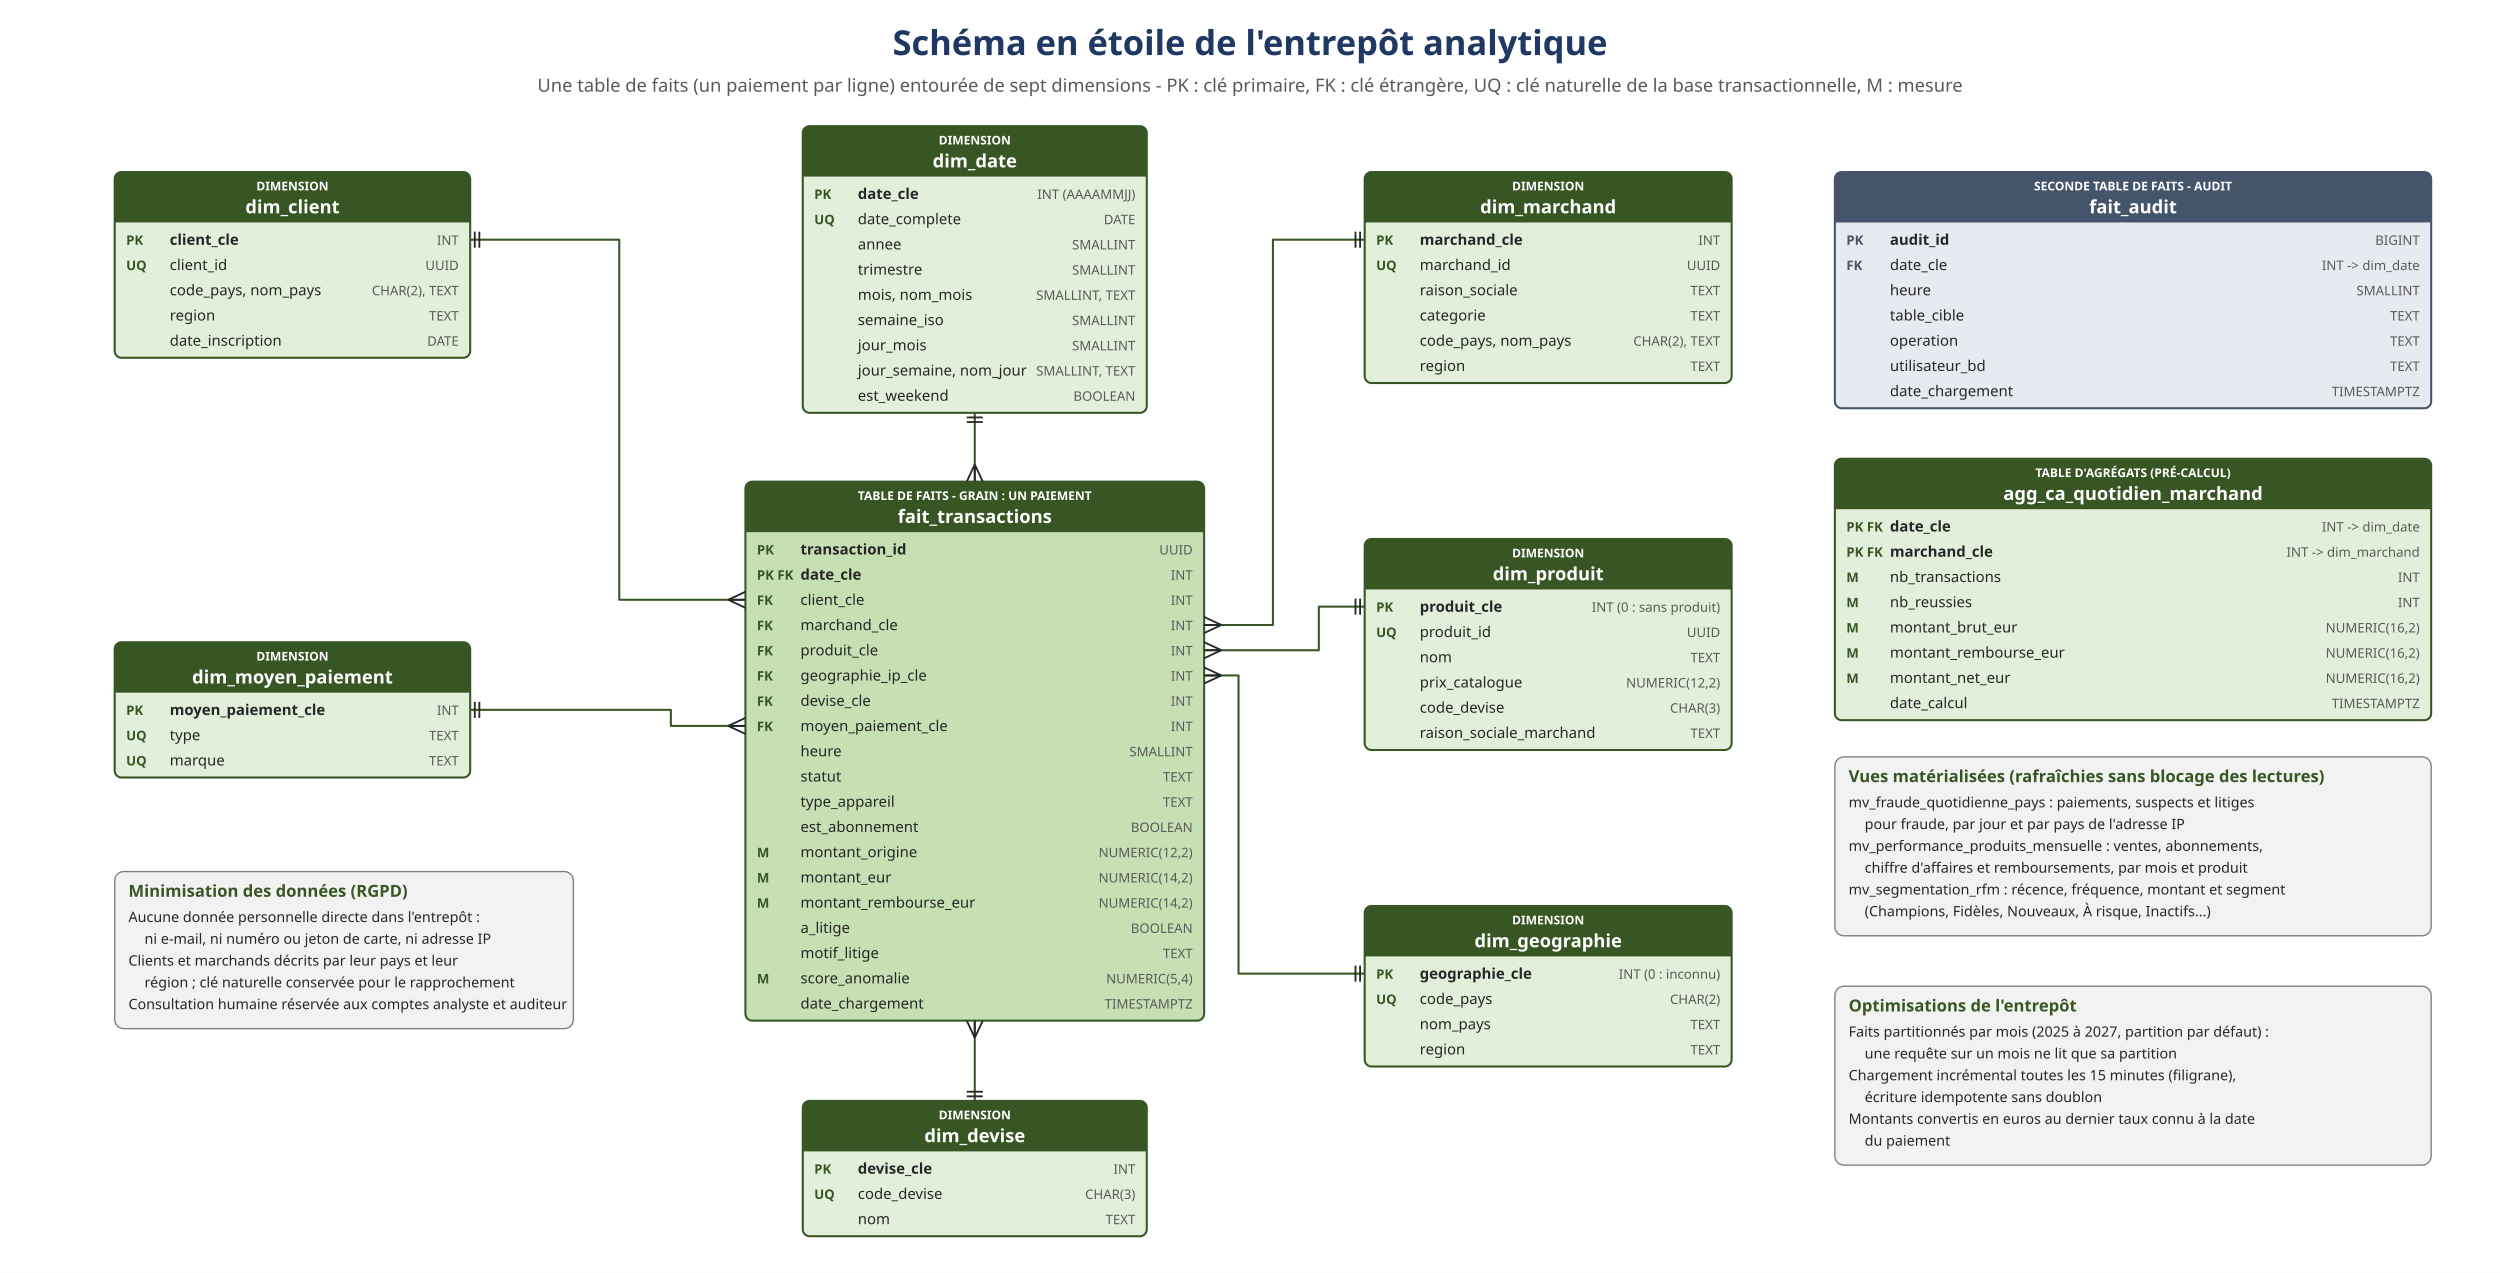
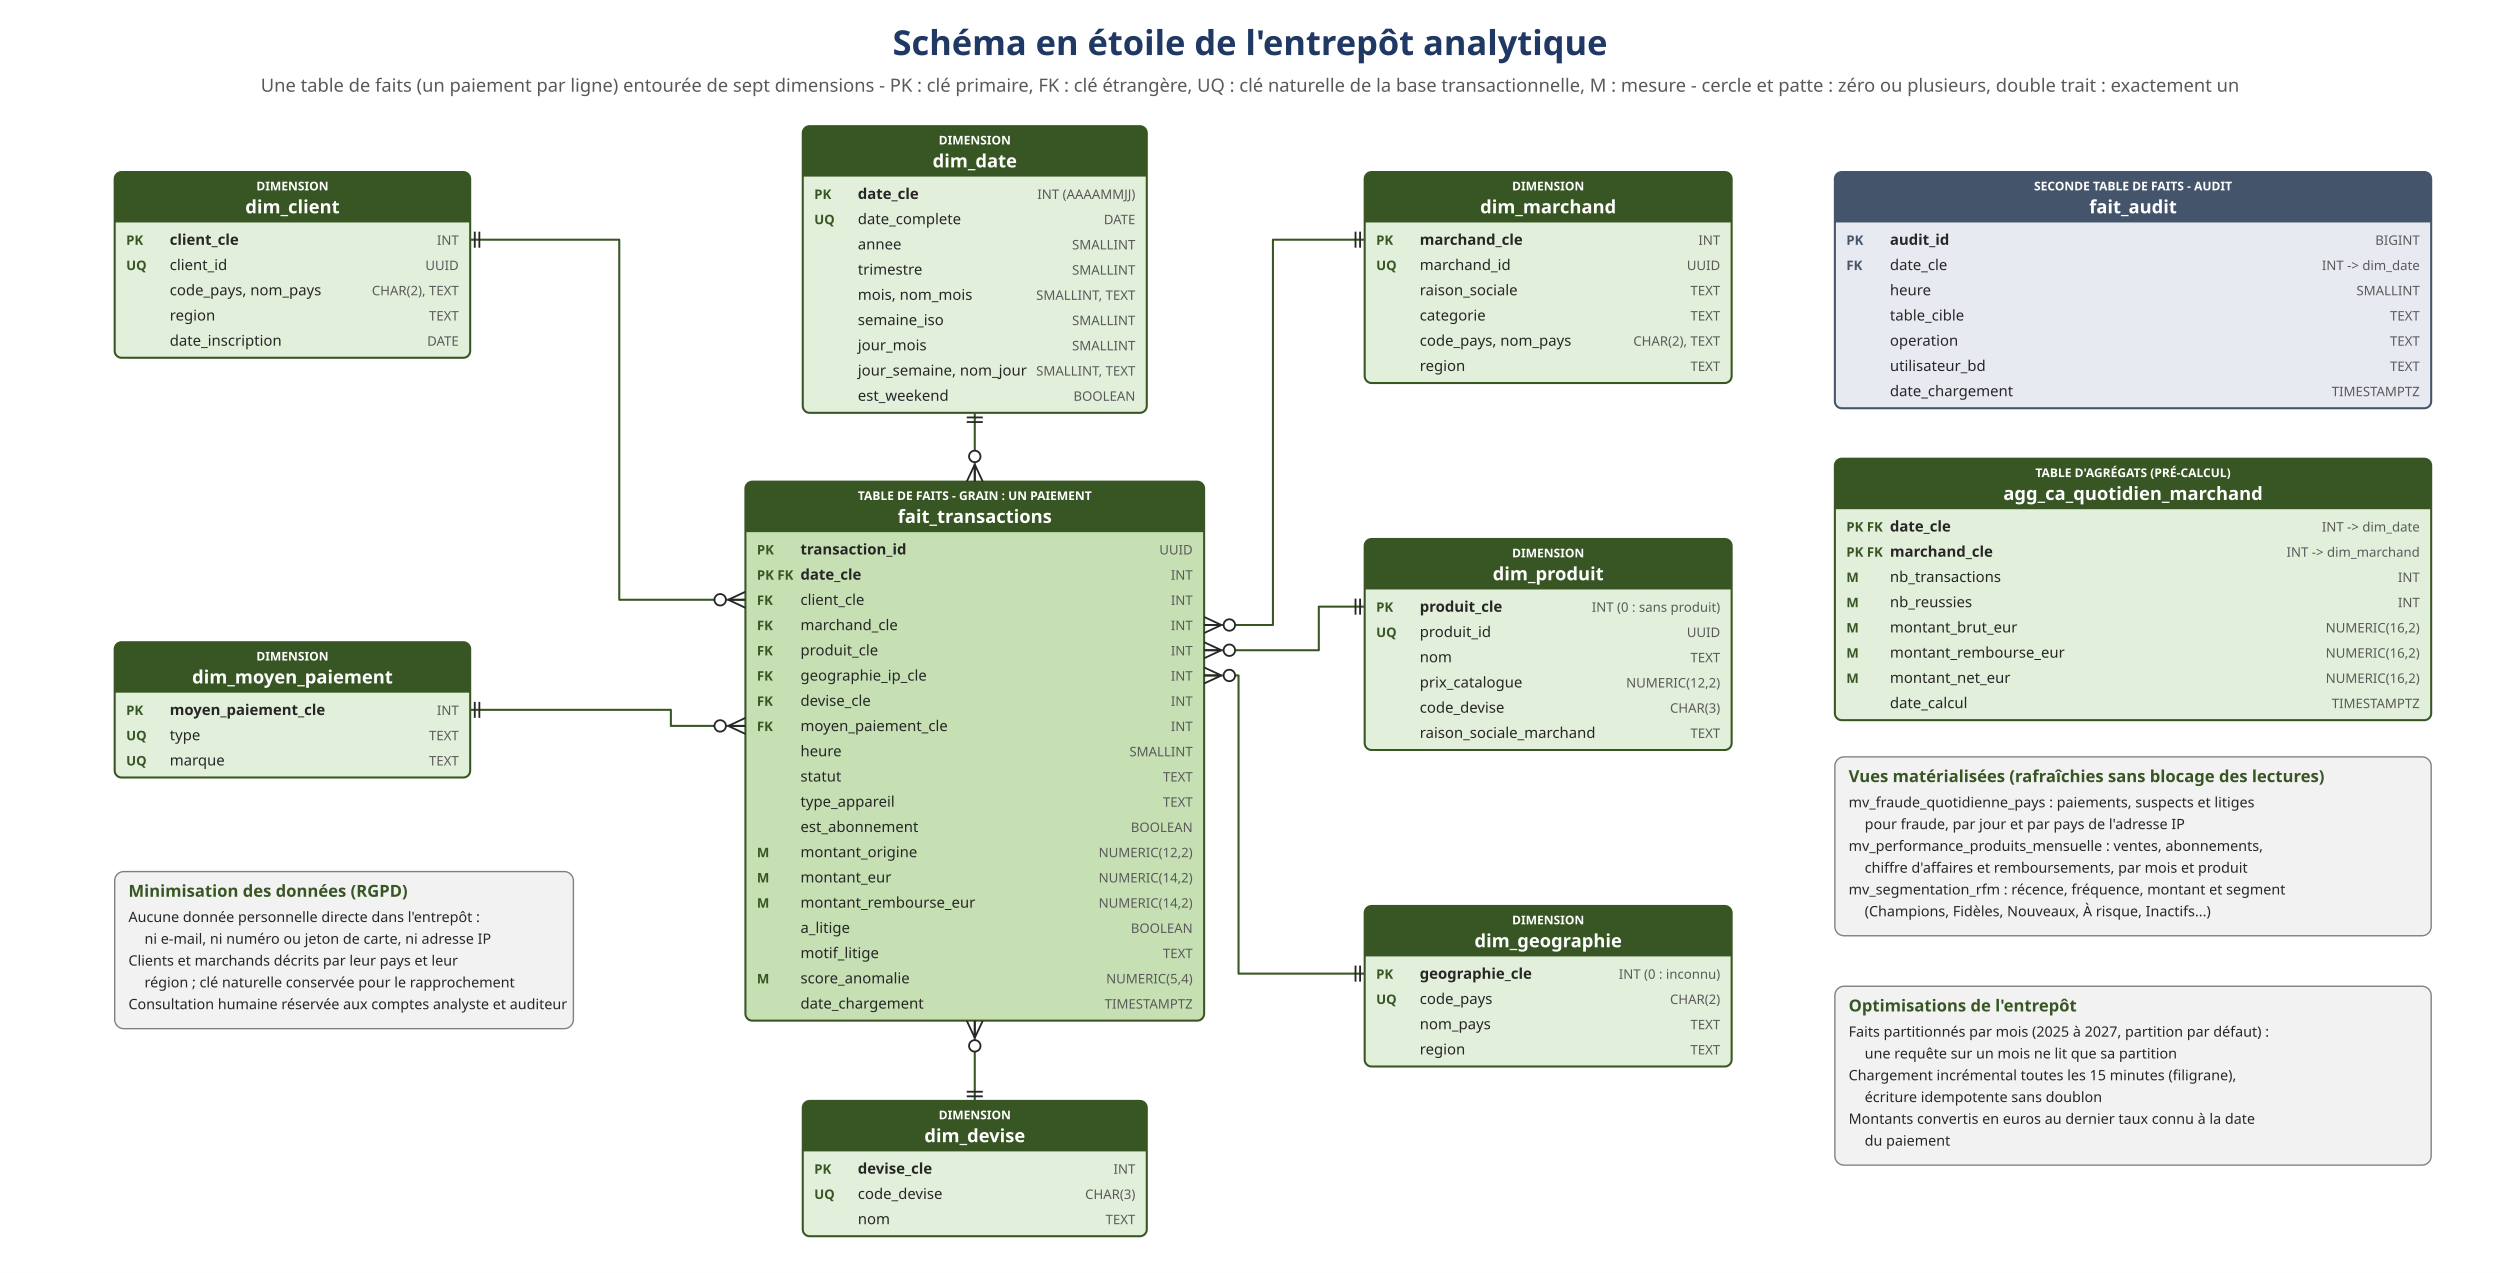
<svg xmlns="http://www.w3.org/2000/svg" width="2180" height="1110" viewBox="0 0 2180 1110">
  <defs>
    <marker id="pointe_donnees" viewBox="0 0 10 10" refX="9" refY="5" markerWidth="7" markerHeight="7" orient="auto-start-reverse">
      <path d="M0,0 L10,5 L0,10 z" fill="#1F3864" />
    </marker>
    <marker id="pointe_pilotage" viewBox="0 0 10 10" refX="9" refY="5" markerWidth="7" markerHeight="7" orient="auto-start-reverse">
      <path d="M0,0 L10,5 L0,10 z" fill="#2E75B6" />
    </marker>
    <marker id="pointe_supervision" viewBox="0 0 10 10" refX="9" refY="5" markerWidth="7" markerHeight="7" orient="auto-start-reverse">
      <path d="M0,0 L10,5 L0,10 z" fill="#595959" />
    </marker>
    <marker id="pointe_retour" viewBox="0 0 10 10" refX="9" refY="5" markerWidth="5.5" markerHeight="5.5" orient="auto-start-reverse">
      <path d="M0,0 L10,5 L0,10 z" fill="#1F3864" />
    </marker>
    <marker id="plusieurs" viewBox="0 0 16 16" refX="0" refY="8" markerWidth="16" markerHeight="16" markerUnits="userSpaceOnUse" orient="auto">
      <path d="M0,1 L15,8 M0,8 L15,8 M0,15 L15,8" stroke="#262626" stroke-width="1.6" fill="none" />
    </marker>
+     <marker id="zero_plusieurs" viewBox="0 0 30 16" refX="0" refY="8" markerWidth="30" markerHeight="16" markerUnits="userSpaceOnUse" orient="auto">
+       <path d="M0,1 L15,8 M0,8 L15,8 M0,15 L15,8" stroke="#262626" stroke-width="1.6" fill="none" />
+       <circle cx="22" cy="8" r="5" fill="white" stroke="#262626" stroke-width="1.6" />
+     </marker>
    <marker id="un" viewBox="0 0 16 16" refX="15" refY="8" markerWidth="16" markerHeight="16" markerUnits="userSpaceOnUse" orient="auto">
      <path d="M7,1 L7,15 M11,1 L11,15" stroke="#262626" stroke-width="1.6" fill="none" />
    </marker>
  </defs>
  <rect x="0" y="0" width="2180" height="1110" fill="white" />
  <text x="1090.0" y="48" font-family="Calibri, Carlito, sans-serif" font-size="30" fill="#1F3864" text-anchor="middle" font-weight="bold">Schéma en étoile de l'entrepôt analytique</text>
-   <text x="1090.0" y="80" font-family="Calibri, Carlito, sans-serif" font-size="16" fill="#595959" text-anchor="middle">Une table de faits (un paiement par ligne) entourée de sept dimensions - PK : clé primaire, FK : clé étrangère, UQ : clé naturelle de la base transactionnelle, M : mesure</text>
+   <text x="1090.0" y="80" font-family="Calibri, Carlito, sans-serif" font-size="16" fill="#595959" text-anchor="middle">Une table de faits (un paiement par ligne) entourée de sept dimensions - PK : clé primaire, FK : clé étrangère, UQ : clé naturelle de la base transactionnelle, M : mesure - cercle et patte : zéro ou plusieurs, double trait : exactement un</text>
  <rect x="650" y="420" width="400" height="470" rx="6" fill="#C6E0B4" stroke="#375623" stroke-width="1.8" />
  <path d="M650,464 V426 Q650,420 656,420 H1044 Q1050,420 1050,426 V464 Z" fill="#375623" />
  <text x="850.0" y="436" font-family="Calibri, Carlito, sans-serif" font-size="10.5" fill="white" text-anchor="middle" font-weight="bold">TABLE DE FAITS - GRAIN : UN PAIEMENT</text>
  <text x="850.0" y="456" font-family="Calibri, Carlito, sans-serif" font-size="16" fill="white" text-anchor="middle" font-weight="bold">fait_transactions</text>
  <text x="660" y="483.5" font-family="Calibri, Carlito, sans-serif" font-size="11.5" fill="#375623" text-anchor="start" font-weight="bold">PK</text>
  <text x="698" y="483.5" font-family="Calibri, Carlito, sans-serif" font-size="13" fill="#262626" text-anchor="start" font-weight="bold">transaction_id</text>
  <text x="1040" y="483.5" font-family="Calibri, Carlito, sans-serif" font-size="11.5" fill="#595959" text-anchor="end">UUID</text>
  <text x="660" y="505.5" font-family="Calibri, Carlito, sans-serif" font-size="11.5" fill="#375623" text-anchor="start" font-weight="bold">PK FK</text>
  <text x="698" y="505.5" font-family="Calibri, Carlito, sans-serif" font-size="13" fill="#262626" text-anchor="start" font-weight="bold">date_cle</text>
  <text x="1040" y="505.5" font-family="Calibri, Carlito, sans-serif" font-size="11.5" fill="#595959" text-anchor="end">INT</text>
  <text x="660" y="527.5" font-family="Calibri, Carlito, sans-serif" font-size="11.5" fill="#375623" text-anchor="start" font-weight="bold">FK</text>
  <text x="698" y="527.5" font-family="Calibri, Carlito, sans-serif" font-size="13" fill="#262626" text-anchor="start">client_cle</text>
  <text x="1040" y="527.5" font-family="Calibri, Carlito, sans-serif" font-size="11.5" fill="#595959" text-anchor="end">INT</text>
  <text x="660" y="549.5" font-family="Calibri, Carlito, sans-serif" font-size="11.5" fill="#375623" text-anchor="start" font-weight="bold">FK</text>
  <text x="698" y="549.5" font-family="Calibri, Carlito, sans-serif" font-size="13" fill="#262626" text-anchor="start">marchand_cle</text>
  <text x="1040" y="549.5" font-family="Calibri, Carlito, sans-serif" font-size="11.5" fill="#595959" text-anchor="end">INT</text>
  <text x="660" y="571.5" font-family="Calibri, Carlito, sans-serif" font-size="11.5" fill="#375623" text-anchor="start" font-weight="bold">FK</text>
  <text x="698" y="571.5" font-family="Calibri, Carlito, sans-serif" font-size="13" fill="#262626" text-anchor="start">produit_cle</text>
  <text x="1040" y="571.5" font-family="Calibri, Carlito, sans-serif" font-size="11.5" fill="#595959" text-anchor="end">INT</text>
  <text x="660" y="593.5" font-family="Calibri, Carlito, sans-serif" font-size="11.5" fill="#375623" text-anchor="start" font-weight="bold">FK</text>
  <text x="698" y="593.5" font-family="Calibri, Carlito, sans-serif" font-size="13" fill="#262626" text-anchor="start">geographie_ip_cle</text>
  <text x="1040" y="593.5" font-family="Calibri, Carlito, sans-serif" font-size="11.5" fill="#595959" text-anchor="end">INT</text>
  <text x="660" y="615.5" font-family="Calibri, Carlito, sans-serif" font-size="11.5" fill="#375623" text-anchor="start" font-weight="bold">FK</text>
  <text x="698" y="615.5" font-family="Calibri, Carlito, sans-serif" font-size="13" fill="#262626" text-anchor="start">devise_cle</text>
  <text x="1040" y="615.5" font-family="Calibri, Carlito, sans-serif" font-size="11.5" fill="#595959" text-anchor="end">INT</text>
  <text x="660" y="637.5" font-family="Calibri, Carlito, sans-serif" font-size="11.5" fill="#375623" text-anchor="start" font-weight="bold">FK</text>
  <text x="698" y="637.5" font-family="Calibri, Carlito, sans-serif" font-size="13" fill="#262626" text-anchor="start">moyen_paiement_cle</text>
  <text x="1040" y="637.5" font-family="Calibri, Carlito, sans-serif" font-size="11.5" fill="#595959" text-anchor="end">INT</text>
  <text x="698" y="659.5" font-family="Calibri, Carlito, sans-serif" font-size="13" fill="#262626" text-anchor="start">heure</text>
  <text x="1040" y="659.5" font-family="Calibri, Carlito, sans-serif" font-size="11.5" fill="#595959" text-anchor="end">SMALLINT</text>
  <text x="698" y="681.5" font-family="Calibri, Carlito, sans-serif" font-size="13" fill="#262626" text-anchor="start">statut</text>
  <text x="1040" y="681.5" font-family="Calibri, Carlito, sans-serif" font-size="11.5" fill="#595959" text-anchor="end">TEXT</text>
  <text x="698" y="703.5" font-family="Calibri, Carlito, sans-serif" font-size="13" fill="#262626" text-anchor="start">type_appareil</text>
  <text x="1040" y="703.5" font-family="Calibri, Carlito, sans-serif" font-size="11.5" fill="#595959" text-anchor="end">TEXT</text>
  <text x="698" y="725.5" font-family="Calibri, Carlito, sans-serif" font-size="13" fill="#262626" text-anchor="start">est_abonnement</text>
  <text x="1040" y="725.5" font-family="Calibri, Carlito, sans-serif" font-size="11.5" fill="#595959" text-anchor="end">BOOLEAN</text>
  <text x="660" y="747.5" font-family="Calibri, Carlito, sans-serif" font-size="11.5" fill="#375623" text-anchor="start" font-weight="bold">M</text>
  <text x="698" y="747.5" font-family="Calibri, Carlito, sans-serif" font-size="13" fill="#262626" text-anchor="start">montant_origine</text>
  <text x="1040" y="747.5" font-family="Calibri, Carlito, sans-serif" font-size="11.5" fill="#595959" text-anchor="end">NUMERIC(12,2)</text>
  <text x="660" y="769.5" font-family="Calibri, Carlito, sans-serif" font-size="11.5" fill="#375623" text-anchor="start" font-weight="bold">M</text>
  <text x="698" y="769.5" font-family="Calibri, Carlito, sans-serif" font-size="13" fill="#262626" text-anchor="start">montant_eur</text>
  <text x="1040" y="769.5" font-family="Calibri, Carlito, sans-serif" font-size="11.5" fill="#595959" text-anchor="end">NUMERIC(14,2)</text>
  <text x="660" y="791.5" font-family="Calibri, Carlito, sans-serif" font-size="11.5" fill="#375623" text-anchor="start" font-weight="bold">M</text>
  <text x="698" y="791.5" font-family="Calibri, Carlito, sans-serif" font-size="13" fill="#262626" text-anchor="start">montant_rembourse_eur</text>
  <text x="1040" y="791.5" font-family="Calibri, Carlito, sans-serif" font-size="11.5" fill="#595959" text-anchor="end">NUMERIC(14,2)</text>
  <text x="698" y="813.5" font-family="Calibri, Carlito, sans-serif" font-size="13" fill="#262626" text-anchor="start">a_litige</text>
  <text x="1040" y="813.5" font-family="Calibri, Carlito, sans-serif" font-size="11.5" fill="#595959" text-anchor="end">BOOLEAN</text>
  <text x="698" y="835.5" font-family="Calibri, Carlito, sans-serif" font-size="13" fill="#262626" text-anchor="start">motif_litige</text>
  <text x="1040" y="835.5" font-family="Calibri, Carlito, sans-serif" font-size="11.5" fill="#595959" text-anchor="end">TEXT</text>
  <text x="660" y="857.5" font-family="Calibri, Carlito, sans-serif" font-size="11.5" fill="#375623" text-anchor="start" font-weight="bold">M</text>
  <text x="698" y="857.5" font-family="Calibri, Carlito, sans-serif" font-size="13" fill="#262626" text-anchor="start">score_anomalie</text>
  <text x="1040" y="857.5" font-family="Calibri, Carlito, sans-serif" font-size="11.5" fill="#595959" text-anchor="end">NUMERIC(5,4)</text>
  <text x="698" y="879.5" font-family="Calibri, Carlito, sans-serif" font-size="13" fill="#262626" text-anchor="start">date_chargement</text>
  <text x="1040" y="879.5" font-family="Calibri, Carlito, sans-serif" font-size="11.5" fill="#595959" text-anchor="end">TIMESTAMPTZ</text>
  <rect x="700" y="110" width="300" height="250" rx="6" fill="#E2EFDA" stroke="#375623" stroke-width="1.8" />
  <path d="M700,154 V116 Q700,110 706,110 H994 Q1000,110 1000,116 V154 Z" fill="#375623" />
  <text x="850.0" y="126" font-family="Calibri, Carlito, sans-serif" font-size="10.5" fill="white" text-anchor="middle" font-weight="bold">DIMENSION</text>
  <text x="850.0" y="146" font-family="Calibri, Carlito, sans-serif" font-size="16" fill="white" text-anchor="middle" font-weight="bold">dim_date</text>
  <text x="710" y="173.5" font-family="Calibri, Carlito, sans-serif" font-size="11.5" fill="#375623" text-anchor="start" font-weight="bold">PK</text>
  <text x="748" y="173.5" font-family="Calibri, Carlito, sans-serif" font-size="13" fill="#262626" text-anchor="start" font-weight="bold">date_cle</text>
  <text x="990" y="173.5" font-family="Calibri, Carlito, sans-serif" font-size="11.5" fill="#595959" text-anchor="end">INT (AAAAMMJJ)</text>
  <text x="710" y="195.5" font-family="Calibri, Carlito, sans-serif" font-size="11.5" fill="#375623" text-anchor="start" font-weight="bold">UQ</text>
  <text x="748" y="195.5" font-family="Calibri, Carlito, sans-serif" font-size="13" fill="#262626" text-anchor="start">date_complete</text>
  <text x="990" y="195.5" font-family="Calibri, Carlito, sans-serif" font-size="11.5" fill="#595959" text-anchor="end">DATE</text>
  <text x="748" y="217.5" font-family="Calibri, Carlito, sans-serif" font-size="13" fill="#262626" text-anchor="start">annee</text>
  <text x="990" y="217.5" font-family="Calibri, Carlito, sans-serif" font-size="11.5" fill="#595959" text-anchor="end">SMALLINT</text>
  <text x="748" y="239.5" font-family="Calibri, Carlito, sans-serif" font-size="13" fill="#262626" text-anchor="start">trimestre</text>
  <text x="990" y="239.5" font-family="Calibri, Carlito, sans-serif" font-size="11.5" fill="#595959" text-anchor="end">SMALLINT</text>
  <text x="748" y="261.5" font-family="Calibri, Carlito, sans-serif" font-size="13" fill="#262626" text-anchor="start">mois, nom_mois</text>
  <text x="990" y="261.5" font-family="Calibri, Carlito, sans-serif" font-size="11.5" fill="#595959" text-anchor="end">SMALLINT, TEXT</text>
  <text x="748" y="283.5" font-family="Calibri, Carlito, sans-serif" font-size="13" fill="#262626" text-anchor="start">semaine_iso</text>
  <text x="990" y="283.5" font-family="Calibri, Carlito, sans-serif" font-size="11.5" fill="#595959" text-anchor="end">SMALLINT</text>
  <text x="748" y="305.5" font-family="Calibri, Carlito, sans-serif" font-size="13" fill="#262626" text-anchor="start">jour_mois</text>
  <text x="990" y="305.5" font-family="Calibri, Carlito, sans-serif" font-size="11.5" fill="#595959" text-anchor="end">SMALLINT</text>
  <text x="748" y="327.5" font-family="Calibri, Carlito, sans-serif" font-size="13" fill="#262626" text-anchor="start">jour_semaine, nom_jour</text>
  <text x="990" y="327.5" font-family="Calibri, Carlito, sans-serif" font-size="11.5" fill="#595959" text-anchor="end">SMALLINT, TEXT</text>
  <text x="748" y="349.5" font-family="Calibri, Carlito, sans-serif" font-size="13" fill="#262626" text-anchor="start">est_weekend</text>
  <text x="990" y="349.5" font-family="Calibri, Carlito, sans-serif" font-size="11.5" fill="#595959" text-anchor="end">BOOLEAN</text>
  <rect x="100" y="150" width="310" height="162" rx="6" fill="#E2EFDA" stroke="#375623" stroke-width="1.8" />
  <path d="M100,194 V156 Q100,150 106,150 H404 Q410,150 410,156 V194 Z" fill="#375623" />
  <text x="255.0" y="166" font-family="Calibri, Carlito, sans-serif" font-size="10.5" fill="white" text-anchor="middle" font-weight="bold">DIMENSION</text>
  <text x="255.0" y="186" font-family="Calibri, Carlito, sans-serif" font-size="16" fill="white" text-anchor="middle" font-weight="bold">dim_client</text>
  <text x="110" y="213.5" font-family="Calibri, Carlito, sans-serif" font-size="11.5" fill="#375623" text-anchor="start" font-weight="bold">PK</text>
  <text x="148" y="213.5" font-family="Calibri, Carlito, sans-serif" font-size="13" fill="#262626" text-anchor="start" font-weight="bold">client_cle</text>
  <text x="400" y="213.5" font-family="Calibri, Carlito, sans-serif" font-size="11.5" fill="#595959" text-anchor="end">INT</text>
  <text x="110" y="235.5" font-family="Calibri, Carlito, sans-serif" font-size="11.5" fill="#375623" text-anchor="start" font-weight="bold">UQ</text>
  <text x="148" y="235.5" font-family="Calibri, Carlito, sans-serif" font-size="13" fill="#262626" text-anchor="start">client_id</text>
  <text x="400" y="235.5" font-family="Calibri, Carlito, sans-serif" font-size="11.5" fill="#595959" text-anchor="end">UUID</text>
  <text x="148" y="257.5" font-family="Calibri, Carlito, sans-serif" font-size="13" fill="#262626" text-anchor="start">code_pays, nom_pays</text>
  <text x="400" y="257.5" font-family="Calibri, Carlito, sans-serif" font-size="11.5" fill="#595959" text-anchor="end">CHAR(2), TEXT</text>
  <text x="148" y="279.5" font-family="Calibri, Carlito, sans-serif" font-size="13" fill="#262626" text-anchor="start">region</text>
  <text x="400" y="279.5" font-family="Calibri, Carlito, sans-serif" font-size="11.5" fill="#595959" text-anchor="end">TEXT</text>
  <text x="148" y="301.5" font-family="Calibri, Carlito, sans-serif" font-size="13" fill="#262626" text-anchor="start">date_inscription</text>
  <text x="400" y="301.5" font-family="Calibri, Carlito, sans-serif" font-size="11.5" fill="#595959" text-anchor="end">DATE</text>
  <rect x="100" y="560" width="310" height="118" rx="6" fill="#E2EFDA" stroke="#375623" stroke-width="1.8" />
  <path d="M100,604 V566 Q100,560 106,560 H404 Q410,560 410,566 V604 Z" fill="#375623" />
  <text x="255.0" y="576" font-family="Calibri, Carlito, sans-serif" font-size="10.5" fill="white" text-anchor="middle" font-weight="bold">DIMENSION</text>
  <text x="255.0" y="596" font-family="Calibri, Carlito, sans-serif" font-size="16" fill="white" text-anchor="middle" font-weight="bold">dim_moyen_paiement</text>
  <text x="110" y="623.5" font-family="Calibri, Carlito, sans-serif" font-size="11.5" fill="#375623" text-anchor="start" font-weight="bold">PK</text>
  <text x="148" y="623.5" font-family="Calibri, Carlito, sans-serif" font-size="13" fill="#262626" text-anchor="start" font-weight="bold">moyen_paiement_cle</text>
  <text x="400" y="623.5" font-family="Calibri, Carlito, sans-serif" font-size="11.5" fill="#595959" text-anchor="end">INT</text>
  <text x="110" y="645.5" font-family="Calibri, Carlito, sans-serif" font-size="11.5" fill="#375623" text-anchor="start" font-weight="bold">UQ</text>
  <text x="148" y="645.5" font-family="Calibri, Carlito, sans-serif" font-size="13" fill="#262626" text-anchor="start">type</text>
  <text x="400" y="645.5" font-family="Calibri, Carlito, sans-serif" font-size="11.5" fill="#595959" text-anchor="end">TEXT</text>
  <text x="110" y="667.5" font-family="Calibri, Carlito, sans-serif" font-size="11.5" fill="#375623" text-anchor="start" font-weight="bold">UQ</text>
  <text x="148" y="667.5" font-family="Calibri, Carlito, sans-serif" font-size="13" fill="#262626" text-anchor="start">marque</text>
  <text x="400" y="667.5" font-family="Calibri, Carlito, sans-serif" font-size="11.5" fill="#595959" text-anchor="end">TEXT</text>
  <rect x="1190" y="150" width="320" height="184" rx="6" fill="#E2EFDA" stroke="#375623" stroke-width="1.8" />
  <path d="M1190,194 V156 Q1190,150 1196,150 H1504 Q1510,150 1510,156 V194 Z" fill="#375623" />
  <text x="1350.0" y="166" font-family="Calibri, Carlito, sans-serif" font-size="10.5" fill="white" text-anchor="middle" font-weight="bold">DIMENSION</text>
  <text x="1350.0" y="186" font-family="Calibri, Carlito, sans-serif" font-size="16" fill="white" text-anchor="middle" font-weight="bold">dim_marchand</text>
  <text x="1200" y="213.5" font-family="Calibri, Carlito, sans-serif" font-size="11.5" fill="#375623" text-anchor="start" font-weight="bold">PK</text>
  <text x="1238" y="213.5" font-family="Calibri, Carlito, sans-serif" font-size="13" fill="#262626" text-anchor="start" font-weight="bold">marchand_cle</text>
  <text x="1500" y="213.5" font-family="Calibri, Carlito, sans-serif" font-size="11.5" fill="#595959" text-anchor="end">INT</text>
  <text x="1200" y="235.5" font-family="Calibri, Carlito, sans-serif" font-size="11.5" fill="#375623" text-anchor="start" font-weight="bold">UQ</text>
  <text x="1238" y="235.5" font-family="Calibri, Carlito, sans-serif" font-size="13" fill="#262626" text-anchor="start">marchand_id</text>
  <text x="1500" y="235.5" font-family="Calibri, Carlito, sans-serif" font-size="11.5" fill="#595959" text-anchor="end">UUID</text>
  <text x="1238" y="257.5" font-family="Calibri, Carlito, sans-serif" font-size="13" fill="#262626" text-anchor="start">raison_sociale</text>
  <text x="1500" y="257.5" font-family="Calibri, Carlito, sans-serif" font-size="11.5" fill="#595959" text-anchor="end">TEXT</text>
  <text x="1238" y="279.5" font-family="Calibri, Carlito, sans-serif" font-size="13" fill="#262626" text-anchor="start">categorie</text>
  <text x="1500" y="279.5" font-family="Calibri, Carlito, sans-serif" font-size="11.5" fill="#595959" text-anchor="end">TEXT</text>
  <text x="1238" y="301.5" font-family="Calibri, Carlito, sans-serif" font-size="13" fill="#262626" text-anchor="start">code_pays, nom_pays</text>
  <text x="1500" y="301.5" font-family="Calibri, Carlito, sans-serif" font-size="11.5" fill="#595959" text-anchor="end">CHAR(2), TEXT</text>
  <text x="1238" y="323.5" font-family="Calibri, Carlito, sans-serif" font-size="13" fill="#262626" text-anchor="start">region</text>
  <text x="1500" y="323.5" font-family="Calibri, Carlito, sans-serif" font-size="11.5" fill="#595959" text-anchor="end">TEXT</text>
  <rect x="1190" y="470" width="320" height="184" rx="6" fill="#E2EFDA" stroke="#375623" stroke-width="1.8" />
  <path d="M1190,514 V476 Q1190,470 1196,470 H1504 Q1510,470 1510,476 V514 Z" fill="#375623" />
  <text x="1350.0" y="486" font-family="Calibri, Carlito, sans-serif" font-size="10.5" fill="white" text-anchor="middle" font-weight="bold">DIMENSION</text>
  <text x="1350.0" y="506" font-family="Calibri, Carlito, sans-serif" font-size="16" fill="white" text-anchor="middle" font-weight="bold">dim_produit</text>
  <text x="1200" y="533.5" font-family="Calibri, Carlito, sans-serif" font-size="11.5" fill="#375623" text-anchor="start" font-weight="bold">PK</text>
  <text x="1238" y="533.5" font-family="Calibri, Carlito, sans-serif" font-size="13" fill="#262626" text-anchor="start" font-weight="bold">produit_cle</text>
  <text x="1500" y="533.5" font-family="Calibri, Carlito, sans-serif" font-size="11.5" fill="#595959" text-anchor="end">INT (0 : sans produit)</text>
  <text x="1200" y="555.5" font-family="Calibri, Carlito, sans-serif" font-size="11.5" fill="#375623" text-anchor="start" font-weight="bold">UQ</text>
  <text x="1238" y="555.5" font-family="Calibri, Carlito, sans-serif" font-size="13" fill="#262626" text-anchor="start">produit_id</text>
  <text x="1500" y="555.5" font-family="Calibri, Carlito, sans-serif" font-size="11.5" fill="#595959" text-anchor="end">UUID</text>
  <text x="1238" y="577.5" font-family="Calibri, Carlito, sans-serif" font-size="13" fill="#262626" text-anchor="start">nom</text>
  <text x="1500" y="577.5" font-family="Calibri, Carlito, sans-serif" font-size="11.5" fill="#595959" text-anchor="end">TEXT</text>
  <text x="1238" y="599.5" font-family="Calibri, Carlito, sans-serif" font-size="13" fill="#262626" text-anchor="start">prix_catalogue</text>
  <text x="1500" y="599.5" font-family="Calibri, Carlito, sans-serif" font-size="11.5" fill="#595959" text-anchor="end">NUMERIC(12,2)</text>
  <text x="1238" y="621.5" font-family="Calibri, Carlito, sans-serif" font-size="13" fill="#262626" text-anchor="start">code_devise</text>
  <text x="1500" y="621.5" font-family="Calibri, Carlito, sans-serif" font-size="11.5" fill="#595959" text-anchor="end">CHAR(3)</text>
  <text x="1238" y="643.5" font-family="Calibri, Carlito, sans-serif" font-size="13" fill="#262626" text-anchor="start">raison_sociale_marchand</text>
  <text x="1500" y="643.5" font-family="Calibri, Carlito, sans-serif" font-size="11.5" fill="#595959" text-anchor="end">TEXT</text>
  <rect x="1190" y="790" width="320" height="140" rx="6" fill="#E2EFDA" stroke="#375623" stroke-width="1.8" />
  <path d="M1190,834 V796 Q1190,790 1196,790 H1504 Q1510,790 1510,796 V834 Z" fill="#375623" />
  <text x="1350.0" y="806" font-family="Calibri, Carlito, sans-serif" font-size="10.5" fill="white" text-anchor="middle" font-weight="bold">DIMENSION</text>
  <text x="1350.0" y="826" font-family="Calibri, Carlito, sans-serif" font-size="16" fill="white" text-anchor="middle" font-weight="bold">dim_geographie</text>
  <text x="1200" y="853.5" font-family="Calibri, Carlito, sans-serif" font-size="11.5" fill="#375623" text-anchor="start" font-weight="bold">PK</text>
  <text x="1238" y="853.5" font-family="Calibri, Carlito, sans-serif" font-size="13" fill="#262626" text-anchor="start" font-weight="bold">geographie_cle</text>
  <text x="1500" y="853.5" font-family="Calibri, Carlito, sans-serif" font-size="11.5" fill="#595959" text-anchor="end">INT (0 : inconnu)</text>
  <text x="1200" y="875.5" font-family="Calibri, Carlito, sans-serif" font-size="11.5" fill="#375623" text-anchor="start" font-weight="bold">UQ</text>
  <text x="1238" y="875.5" font-family="Calibri, Carlito, sans-serif" font-size="13" fill="#262626" text-anchor="start">code_pays</text>
  <text x="1500" y="875.5" font-family="Calibri, Carlito, sans-serif" font-size="11.5" fill="#595959" text-anchor="end">CHAR(2)</text>
  <text x="1238" y="897.5" font-family="Calibri, Carlito, sans-serif" font-size="13" fill="#262626" text-anchor="start">nom_pays</text>
  <text x="1500" y="897.5" font-family="Calibri, Carlito, sans-serif" font-size="11.5" fill="#595959" text-anchor="end">TEXT</text>
  <text x="1238" y="919.5" font-family="Calibri, Carlito, sans-serif" font-size="13" fill="#262626" text-anchor="start">region</text>
  <text x="1500" y="919.5" font-family="Calibri, Carlito, sans-serif" font-size="11.5" fill="#595959" text-anchor="end">TEXT</text>
  <rect x="700" y="960" width="300" height="118" rx="6" fill="#E2EFDA" stroke="#375623" stroke-width="1.8" />
  <path d="M700,1004 V966 Q700,960 706,960 H994 Q1000,960 1000,966 V1004 Z" fill="#375623" />
  <text x="850.0" y="976" font-family="Calibri, Carlito, sans-serif" font-size="10.5" fill="white" text-anchor="middle" font-weight="bold">DIMENSION</text>
  <text x="850.0" y="996" font-family="Calibri, Carlito, sans-serif" font-size="16" fill="white" text-anchor="middle" font-weight="bold">dim_devise</text>
  <text x="710" y="1023.5" font-family="Calibri, Carlito, sans-serif" font-size="11.5" fill="#375623" text-anchor="start" font-weight="bold">PK</text>
  <text x="748" y="1023.5" font-family="Calibri, Carlito, sans-serif" font-size="13" fill="#262626" text-anchor="start" font-weight="bold">devise_cle</text>
  <text x="990" y="1023.5" font-family="Calibri, Carlito, sans-serif" font-size="11.5" fill="#595959" text-anchor="end">INT</text>
  <text x="710" y="1045.5" font-family="Calibri, Carlito, sans-serif" font-size="11.5" fill="#375623" text-anchor="start" font-weight="bold">UQ</text>
  <text x="748" y="1045.5" font-family="Calibri, Carlito, sans-serif" font-size="13" fill="#262626" text-anchor="start">code_devise</text>
  <text x="990" y="1045.5" font-family="Calibri, Carlito, sans-serif" font-size="11.5" fill="#595959" text-anchor="end">CHAR(3)</text>
  <text x="748" y="1067.5" font-family="Calibri, Carlito, sans-serif" font-size="13" fill="#262626" text-anchor="start">nom</text>
  <text x="990" y="1067.5" font-family="Calibri, Carlito, sans-serif" font-size="11.5" fill="#595959" text-anchor="end">TEXT</text>
  <rect x="1600" y="150" width="520" height="206" rx="6" fill="#E7EAF0" stroke="#44546A" stroke-width="1.8" />
  <path d="M1600,194 V156 Q1600,150 1606,150 H2114 Q2120,150 2120,156 V194 Z" fill="#44546A" />
  <text x="1860.0" y="166" font-family="Calibri, Carlito, sans-serif" font-size="10.5" fill="white" text-anchor="middle" font-weight="bold">SECONDE TABLE DE FAITS - AUDIT</text>
  <text x="1860.0" y="186" font-family="Calibri, Carlito, sans-serif" font-size="16" fill="white" text-anchor="middle" font-weight="bold">fait_audit</text>
  <text x="1610" y="213.5" font-family="Calibri, Carlito, sans-serif" font-size="11.5" fill="#44546A" text-anchor="start" font-weight="bold">PK</text>
  <text x="1648" y="213.5" font-family="Calibri, Carlito, sans-serif" font-size="13" fill="#262626" text-anchor="start" font-weight="bold">audit_id</text>
  <text x="2110" y="213.5" font-family="Calibri, Carlito, sans-serif" font-size="11.5" fill="#595959" text-anchor="end">BIGINT</text>
  <text x="1610" y="235.5" font-family="Calibri, Carlito, sans-serif" font-size="11.5" fill="#44546A" text-anchor="start" font-weight="bold">FK</text>
  <text x="1648" y="235.5" font-family="Calibri, Carlito, sans-serif" font-size="13" fill="#262626" text-anchor="start">date_cle</text>
  <text x="2110" y="235.5" font-family="Calibri, Carlito, sans-serif" font-size="11.5" fill="#595959" text-anchor="end">INT -&gt; dim_date</text>
  <text x="1648" y="257.5" font-family="Calibri, Carlito, sans-serif" font-size="13" fill="#262626" text-anchor="start">heure</text>
  <text x="2110" y="257.5" font-family="Calibri, Carlito, sans-serif" font-size="11.5" fill="#595959" text-anchor="end">SMALLINT</text>
  <text x="1648" y="279.5" font-family="Calibri, Carlito, sans-serif" font-size="13" fill="#262626" text-anchor="start">table_cible</text>
  <text x="2110" y="279.5" font-family="Calibri, Carlito, sans-serif" font-size="11.5" fill="#595959" text-anchor="end">TEXT</text>
  <text x="1648" y="301.5" font-family="Calibri, Carlito, sans-serif" font-size="13" fill="#262626" text-anchor="start">operation</text>
  <text x="2110" y="301.5" font-family="Calibri, Carlito, sans-serif" font-size="11.5" fill="#595959" text-anchor="end">TEXT</text>
  <text x="1648" y="323.5" font-family="Calibri, Carlito, sans-serif" font-size="13" fill="#262626" text-anchor="start">utilisateur_bd</text>
  <text x="2110" y="323.5" font-family="Calibri, Carlito, sans-serif" font-size="11.5" fill="#595959" text-anchor="end">TEXT</text>
  <text x="1648" y="345.5" font-family="Calibri, Carlito, sans-serif" font-size="13" fill="#262626" text-anchor="start">date_chargement</text>
  <text x="2110" y="345.5" font-family="Calibri, Carlito, sans-serif" font-size="11.5" fill="#595959" text-anchor="end">TIMESTAMPTZ</text>
  <rect x="1600" y="400" width="520" height="228" rx="6" fill="#E2EFDA" stroke="#375623" stroke-width="1.8" />
  <path d="M1600,444 V406 Q1600,400 1606,400 H2114 Q2120,400 2120,406 V444 Z" fill="#375623" />
  <text x="1860.0" y="416" font-family="Calibri, Carlito, sans-serif" font-size="10.5" fill="white" text-anchor="middle" font-weight="bold">TABLE D'AGRÉGATS (PRÉ-CALCUL)</text>
  <text x="1860.0" y="436" font-family="Calibri, Carlito, sans-serif" font-size="16" fill="white" text-anchor="middle" font-weight="bold">agg_ca_quotidien_marchand</text>
  <text x="1610" y="463.5" font-family="Calibri, Carlito, sans-serif" font-size="11.5" fill="#375623" text-anchor="start" font-weight="bold">PK FK</text>
  <text x="1648" y="463.5" font-family="Calibri, Carlito, sans-serif" font-size="13" fill="#262626" text-anchor="start" font-weight="bold">date_cle</text>
  <text x="2110" y="463.5" font-family="Calibri, Carlito, sans-serif" font-size="11.5" fill="#595959" text-anchor="end">INT -&gt; dim_date</text>
  <text x="1610" y="485.5" font-family="Calibri, Carlito, sans-serif" font-size="11.5" fill="#375623" text-anchor="start" font-weight="bold">PK FK</text>
  <text x="1648" y="485.5" font-family="Calibri, Carlito, sans-serif" font-size="13" fill="#262626" text-anchor="start" font-weight="bold">marchand_cle</text>
  <text x="2110" y="485.5" font-family="Calibri, Carlito, sans-serif" font-size="11.5" fill="#595959" text-anchor="end">INT -&gt; dim_marchand</text>
  <text x="1610" y="507.5" font-family="Calibri, Carlito, sans-serif" font-size="11.5" fill="#375623" text-anchor="start" font-weight="bold">M</text>
  <text x="1648" y="507.5" font-family="Calibri, Carlito, sans-serif" font-size="13" fill="#262626" text-anchor="start">nb_transactions</text>
  <text x="2110" y="507.5" font-family="Calibri, Carlito, sans-serif" font-size="11.5" fill="#595959" text-anchor="end">INT</text>
  <text x="1610" y="529.5" font-family="Calibri, Carlito, sans-serif" font-size="11.5" fill="#375623" text-anchor="start" font-weight="bold">M</text>
  <text x="1648" y="529.5" font-family="Calibri, Carlito, sans-serif" font-size="13" fill="#262626" text-anchor="start">nb_reussies</text>
  <text x="2110" y="529.5" font-family="Calibri, Carlito, sans-serif" font-size="11.5" fill="#595959" text-anchor="end">INT</text>
  <text x="1610" y="551.5" font-family="Calibri, Carlito, sans-serif" font-size="11.5" fill="#375623" text-anchor="start" font-weight="bold">M</text>
  <text x="1648" y="551.5" font-family="Calibri, Carlito, sans-serif" font-size="13" fill="#262626" text-anchor="start">montant_brut_eur</text>
  <text x="2110" y="551.5" font-family="Calibri, Carlito, sans-serif" font-size="11.5" fill="#595959" text-anchor="end">NUMERIC(16,2)</text>
  <text x="1610" y="573.5" font-family="Calibri, Carlito, sans-serif" font-size="11.5" fill="#375623" text-anchor="start" font-weight="bold">M</text>
  <text x="1648" y="573.5" font-family="Calibri, Carlito, sans-serif" font-size="13" fill="#262626" text-anchor="start">montant_rembourse_eur</text>
  <text x="2110" y="573.5" font-family="Calibri, Carlito, sans-serif" font-size="11.5" fill="#595959" text-anchor="end">NUMERIC(16,2)</text>
  <text x="1610" y="595.5" font-family="Calibri, Carlito, sans-serif" font-size="11.5" fill="#375623" text-anchor="start" font-weight="bold">M</text>
  <text x="1648" y="595.5" font-family="Calibri, Carlito, sans-serif" font-size="13" fill="#262626" text-anchor="start">montant_net_eur</text>
  <text x="2110" y="595.5" font-family="Calibri, Carlito, sans-serif" font-size="11.5" fill="#595959" text-anchor="end">NUMERIC(16,2)</text>
  <text x="1648" y="617.5" font-family="Calibri, Carlito, sans-serif" font-size="13" fill="#262626" text-anchor="start">date_calcul</text>
  <text x="2110" y="617.5" font-family="Calibri, Carlito, sans-serif" font-size="11.5" fill="#595959" text-anchor="end">TIMESTAMPTZ</text>
  <rect x="1600" y="660" width="520" height="156" rx="8" fill="#F2F2F2" stroke="#7F7F7F" stroke-width="1.2" />
  <text x="1612" y="682" font-family="Calibri, Carlito, sans-serif" font-size="14.5" fill="#375623" text-anchor="start" font-weight="bold">Vues matérialisées (rafraîchies sans blocage des lectures)</text>
  <text x="1612" y="704" font-family="Calibri, Carlito, sans-serif" font-size="12.5" fill="#262626" text-anchor="start">mv_fraude_quotidienne_pays : paiements, suspects et litiges</text>
  <text x="1626" y="723" font-family="Calibri, Carlito, sans-serif" font-size="12.5" fill="#262626" text-anchor="start">pour fraude, par jour et par pays de l'adresse IP</text>
  <text x="1612" y="742" font-family="Calibri, Carlito, sans-serif" font-size="12.5" fill="#262626" text-anchor="start">mv_performance_produits_mensuelle : ventes, abonnements,</text>
  <text x="1626" y="761" font-family="Calibri, Carlito, sans-serif" font-size="12.5" fill="#262626" text-anchor="start">chiffre d'affaires et remboursements, par mois et produit</text>
  <text x="1612" y="780" font-family="Calibri, Carlito, sans-serif" font-size="12.5" fill="#262626" text-anchor="start">mv_segmentation_rfm : récence, fréquence, montant et segment</text>
  <text x="1626" y="799" font-family="Calibri, Carlito, sans-serif" font-size="12.5" fill="#262626" text-anchor="start">(Champions, Fidèles, Nouveaux, À risque, Inactifs...)</text>
  <rect x="1600" y="860" width="520" height="156" rx="8" fill="#F2F2F2" stroke="#7F7F7F" stroke-width="1.2" />
  <text x="1612" y="882" font-family="Calibri, Carlito, sans-serif" font-size="14.5" fill="#375623" text-anchor="start" font-weight="bold">Optimisations de l'entrepôt</text>
  <text x="1612" y="904" font-family="Calibri, Carlito, sans-serif" font-size="12.5" fill="#262626" text-anchor="start">Faits partitionnés par mois (2025 à 2027, partition par défaut) :</text>
  <text x="1626" y="923" font-family="Calibri, Carlito, sans-serif" font-size="12.5" fill="#262626" text-anchor="start">une requête sur un mois ne lit que sa partition</text>
  <text x="1612" y="942" font-family="Calibri, Carlito, sans-serif" font-size="12.5" fill="#262626" text-anchor="start">Chargement incrémental toutes les 15 minutes (filigrane),</text>
  <text x="1626" y="961" font-family="Calibri, Carlito, sans-serif" font-size="12.5" fill="#262626" text-anchor="start">écriture idempotente sans doublon</text>
  <text x="1612" y="980" font-family="Calibri, Carlito, sans-serif" font-size="12.5" fill="#262626" text-anchor="start">Montants convertis en euros au dernier taux connu à la date</text>
  <text x="1626" y="999" font-family="Calibri, Carlito, sans-serif" font-size="12.5" fill="#262626" text-anchor="start">du paiement</text>
  <rect x="100" y="760" width="400" height="137" rx="8" fill="#F2F2F2" stroke="#7F7F7F" stroke-width="1.2" />
  <text x="112" y="782" font-family="Calibri, Carlito, sans-serif" font-size="14.5" fill="#375623" text-anchor="start" font-weight="bold">Minimisation des données (RGPD)</text>
  <text x="112" y="804" font-family="Calibri, Carlito, sans-serif" font-size="12.5" fill="#262626" text-anchor="start">Aucune donnée personnelle directe dans l'entrepôt :</text>
  <text x="126" y="823" font-family="Calibri, Carlito, sans-serif" font-size="12.5" fill="#262626" text-anchor="start">ni e-mail, ni numéro ou jeton de carte, ni adresse IP</text>
  <text x="112" y="842" font-family="Calibri, Carlito, sans-serif" font-size="12.5" fill="#262626" text-anchor="start">Clients et marchands décrits par leur pays et leur</text>
  <text x="126" y="861" font-family="Calibri, Carlito, sans-serif" font-size="12.5" fill="#262626" text-anchor="start">région ; clé naturelle conservée pour le rapprochement</text>
  <text x="112" y="880" font-family="Calibri, Carlito, sans-serif" font-size="12.5" fill="#262626" text-anchor="start">Consultation humaine réservée aux comptes analyste et auditeur</text>
-   <path d="M850.0,420 L850.0,360" fill="none" stroke="#375623" stroke-width="1.8" stroke-linejoin="round" marker-start="url(#plusieurs)" marker-end="url(#un)" />
-   <path d="M650,523.0 L540,523.0 L540,209.0 L410,209.0" fill="none" stroke="#375623" stroke-width="1.8" stroke-linejoin="round" marker-start="url(#plusieurs)" marker-end="url(#un)" />
-   <path d="M650,633.0 L585,633.0 L585,619.0 L410,619.0" fill="none" stroke="#375623" stroke-width="1.8" stroke-linejoin="round" marker-start="url(#plusieurs)" marker-end="url(#un)" />
-   <path d="M1050,545.0 L1110,545.0 L1110,209.0 L1190,209.0" fill="none" stroke="#375623" stroke-width="1.8" stroke-linejoin="round" marker-start="url(#plusieurs)" marker-end="url(#un)" />
-   <path d="M1050,567.0 L1150,567.0 L1150,529.0 L1190,529.0" fill="none" stroke="#375623" stroke-width="1.8" stroke-linejoin="round" marker-start="url(#plusieurs)" marker-end="url(#un)" />
-   <path d="M1050,589.0 L1080,589.0 L1080,849.0 L1190,849.0" fill="none" stroke="#375623" stroke-width="1.8" stroke-linejoin="round" marker-start="url(#plusieurs)" marker-end="url(#un)" />
-   <path d="M850.0,890 L850.0,960" fill="none" stroke="#375623" stroke-width="1.8" stroke-linejoin="round" marker-start="url(#plusieurs)" marker-end="url(#un)" />
+   <path d="M850.0,420 L850.0,360" fill="none" stroke="#375623" stroke-width="1.8" stroke-linejoin="round" marker-start="url(#zero_plusieurs)" marker-end="url(#un)" />
+   <path d="M650,523.0 L540,523.0 L540,209.0 L410,209.0" fill="none" stroke="#375623" stroke-width="1.8" stroke-linejoin="round" marker-start="url(#zero_plusieurs)" marker-end="url(#un)" />
+   <path d="M650,633.0 L585,633.0 L585,619.0 L410,619.0" fill="none" stroke="#375623" stroke-width="1.8" stroke-linejoin="round" marker-start="url(#zero_plusieurs)" marker-end="url(#un)" />
+   <path d="M1050,545.0 L1110,545.0 L1110,209.0 L1190,209.0" fill="none" stroke="#375623" stroke-width="1.8" stroke-linejoin="round" marker-start="url(#zero_plusieurs)" marker-end="url(#un)" />
+   <path d="M1050,567.0 L1150,567.0 L1150,529.0 L1190,529.0" fill="none" stroke="#375623" stroke-width="1.8" stroke-linejoin="round" marker-start="url(#zero_plusieurs)" marker-end="url(#un)" />
+   <path d="M1050,589.0 L1080,589.0 L1080,849.0 L1190,849.0" fill="none" stroke="#375623" stroke-width="1.8" stroke-linejoin="round" marker-start="url(#zero_plusieurs)" marker-end="url(#un)" />
+   <path d="M850.0,890 L850.0,960" fill="none" stroke="#375623" stroke-width="1.8" stroke-linejoin="round" marker-start="url(#zero_plusieurs)" marker-end="url(#un)" />
</svg>
